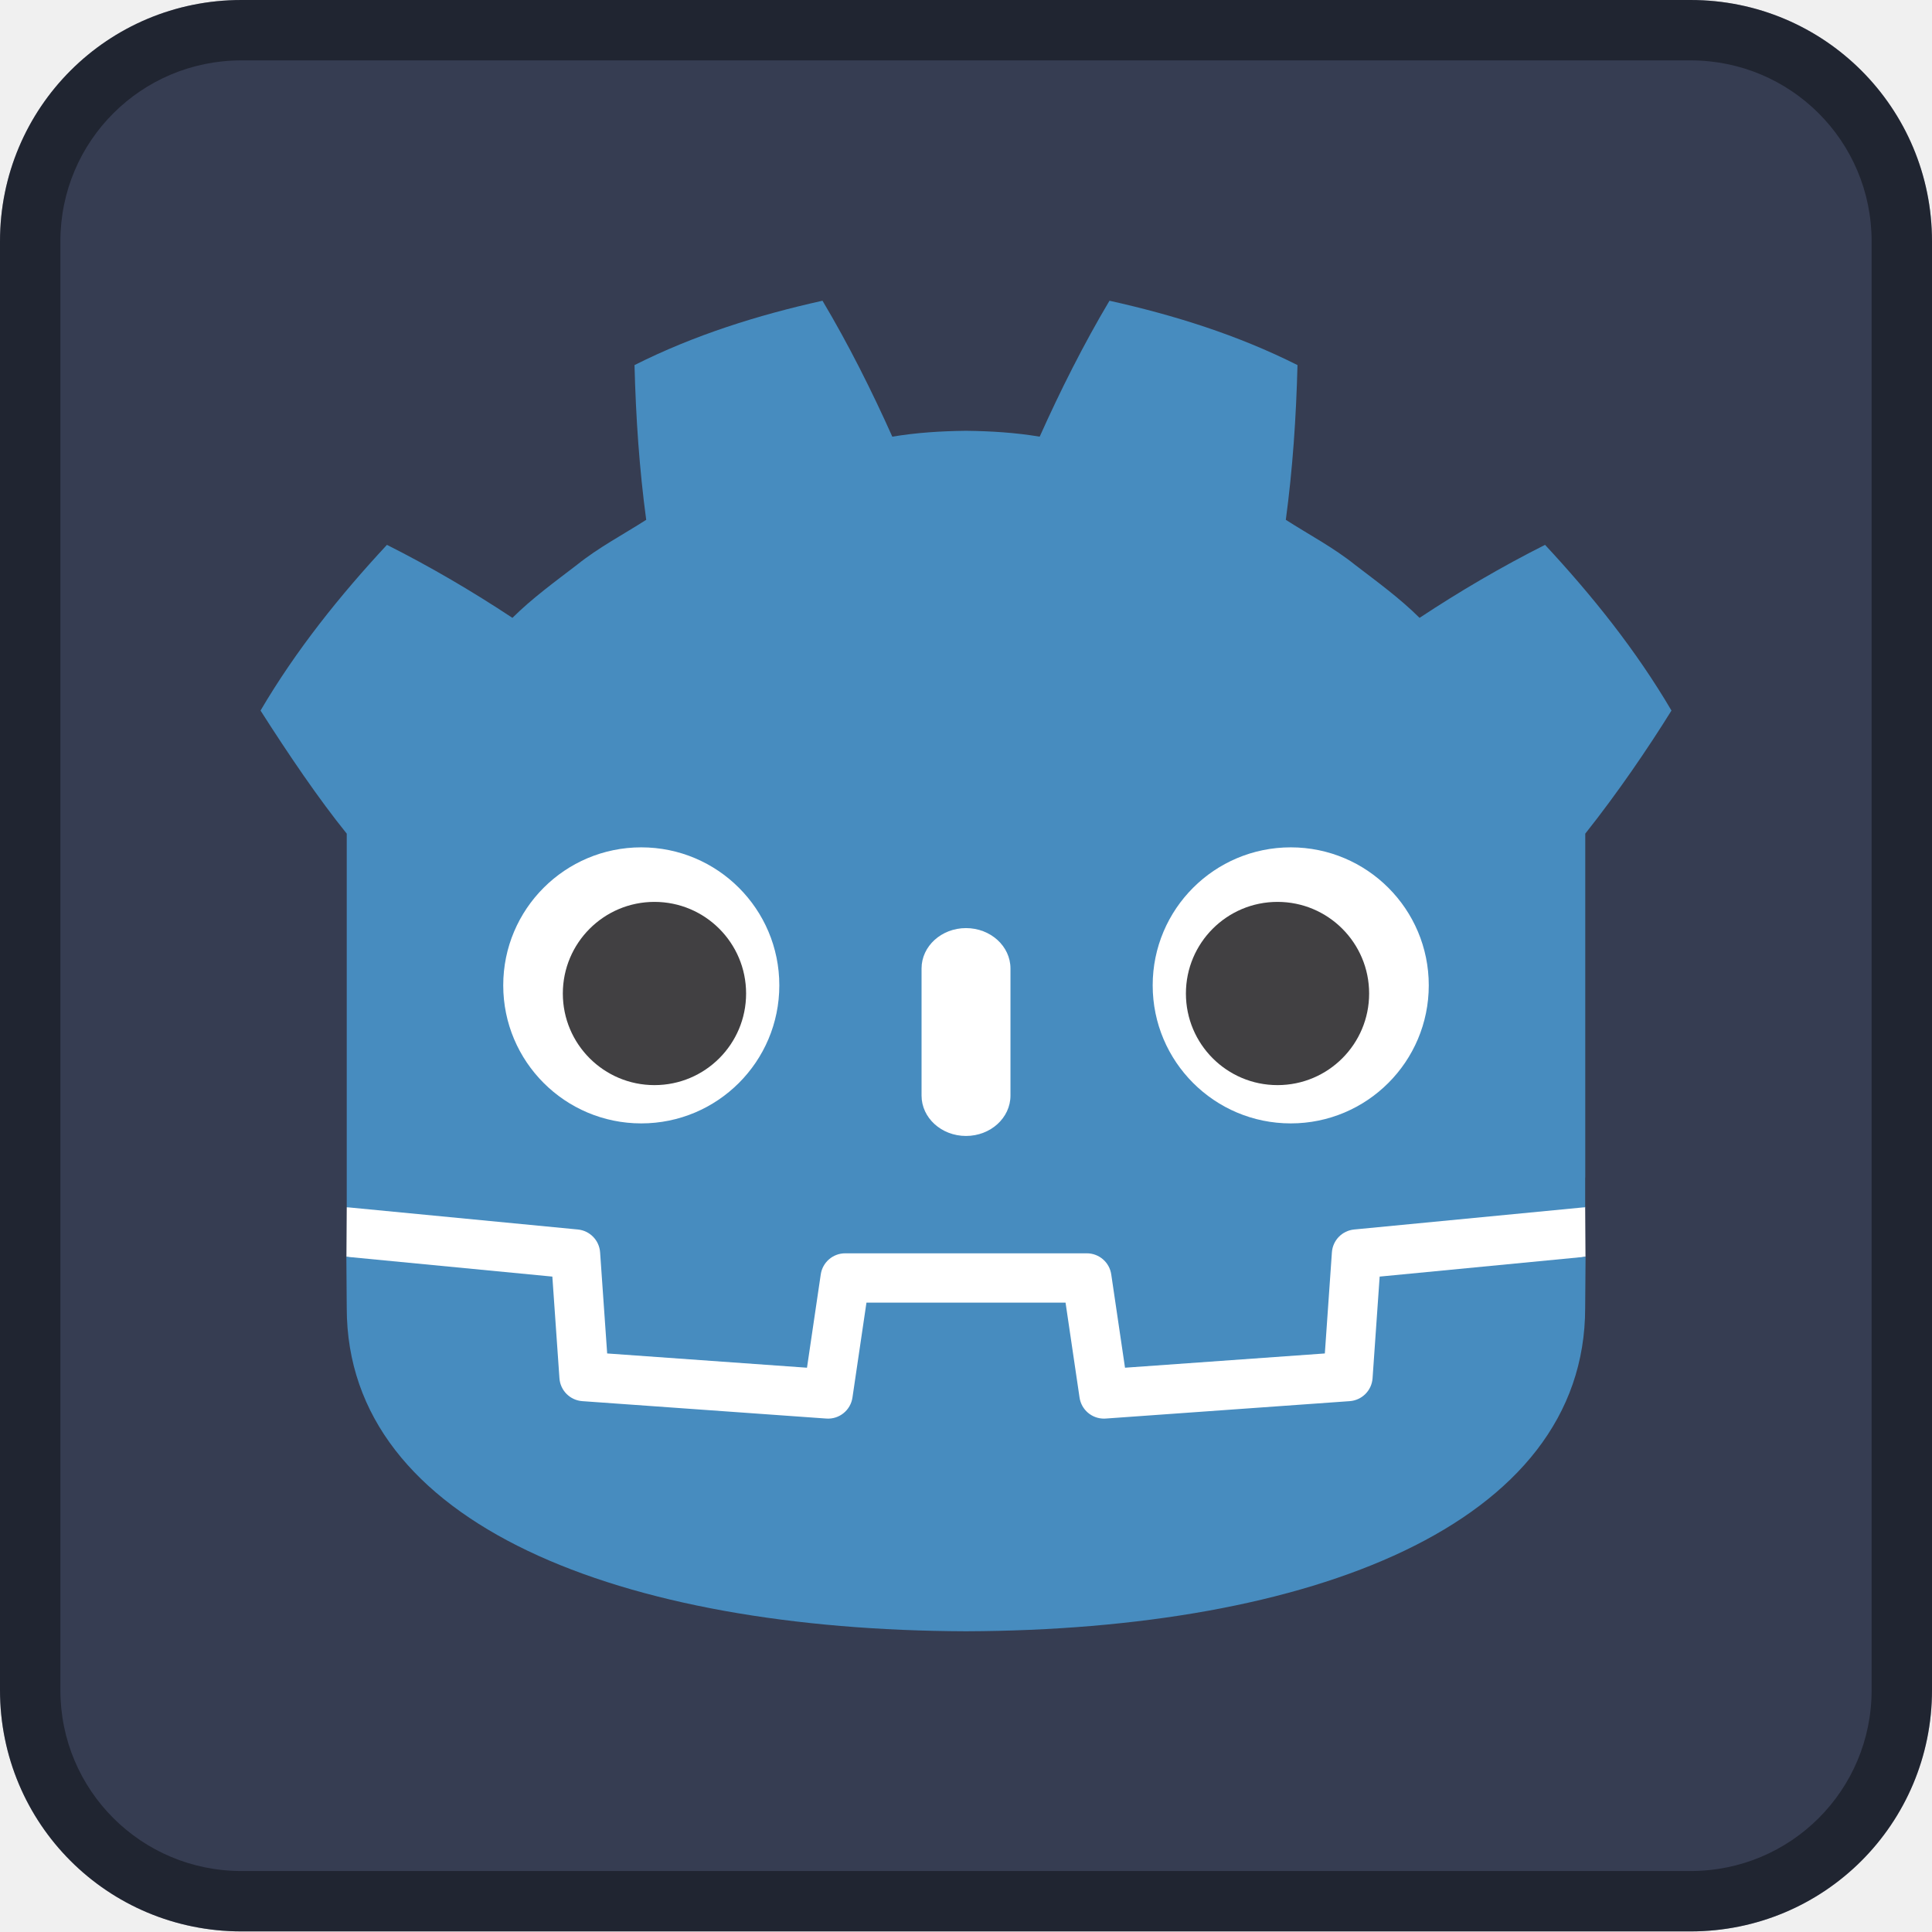
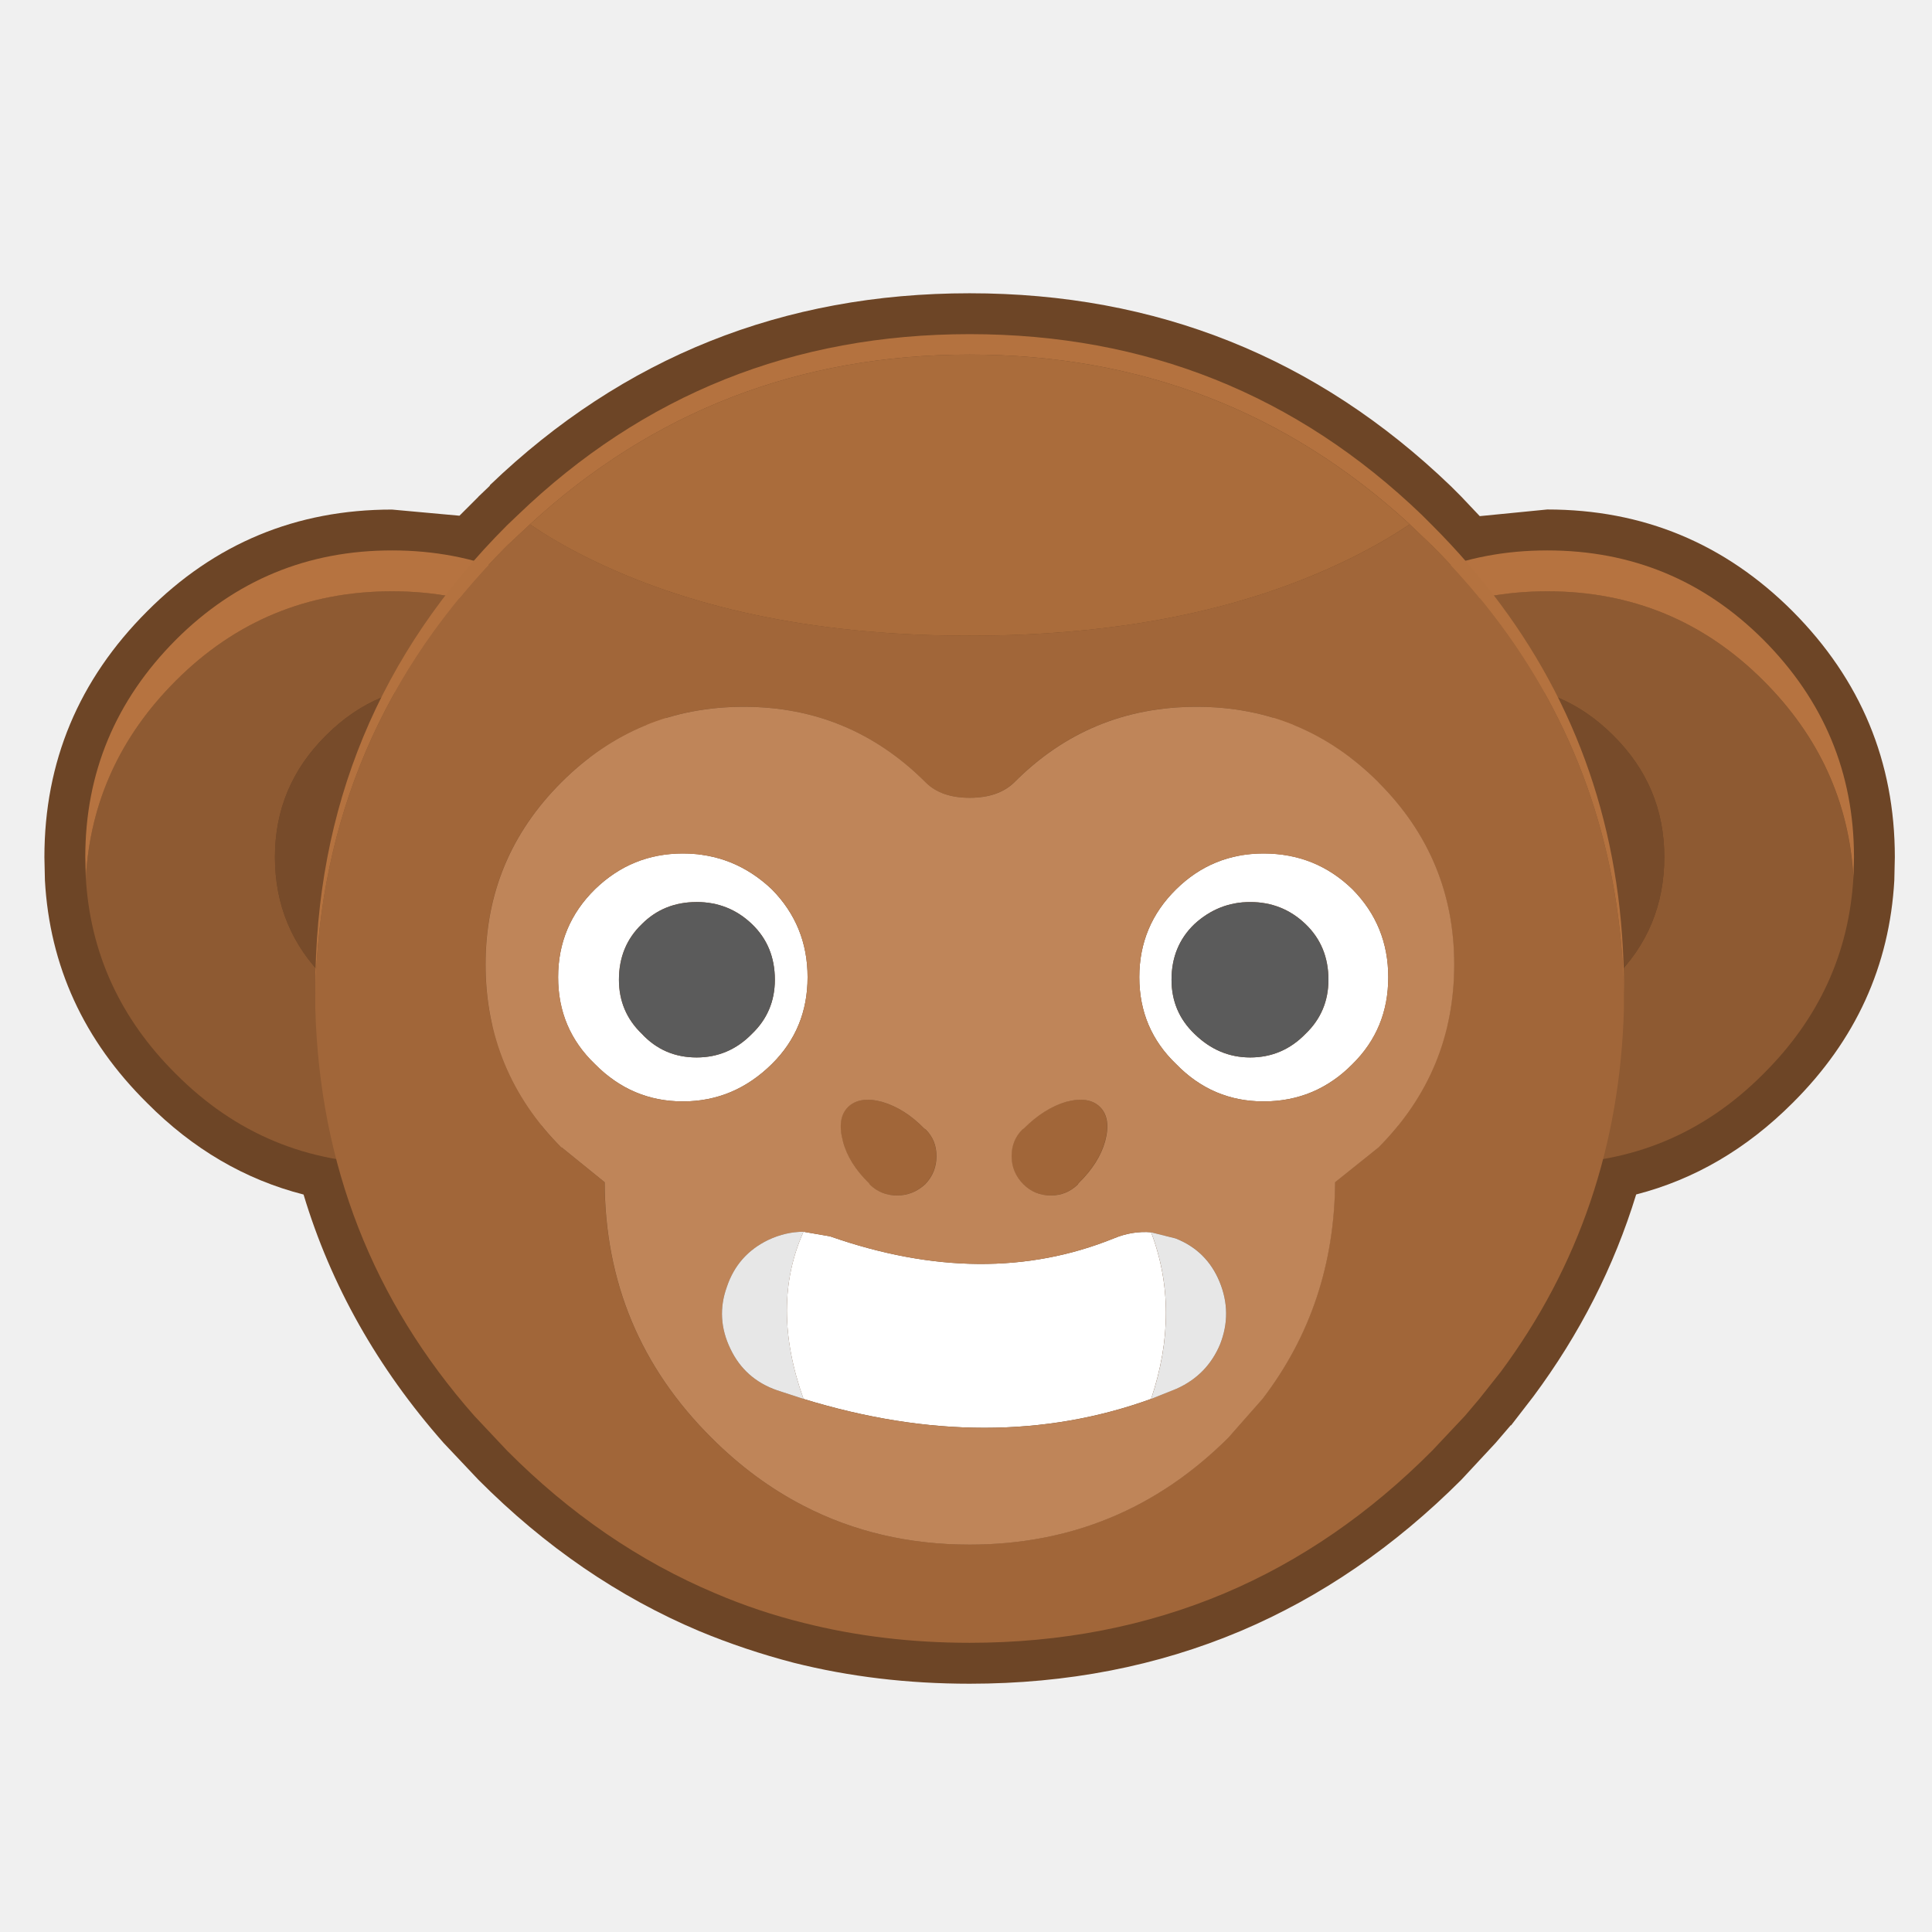
- <svg xmlns="http://www.w3.org/2000/svg" height="128" width="128">
-   <g transform="translate(32 32)">
-     <path d="m-16-32c-8.86 0-16 7.13-16 15.99v95.98c0 8.86 7.13 15.99 16 15.99h96c8.86 0 16-7.13 16-15.99v-95.98c0-8.85-7.14-15.99-16-15.99z" fill="#363d52" />
-     <path d="m-16-32c-8.86 0-16 7.13-16 15.99v95.98c0 8.86 7.13 15.99 16 15.99h96c8.86 0 16-7.13 16-15.99v-95.98c0-8.85-7.14-15.99-16-15.99zm0 4h96c6.64 0 12 5.35 12 11.99v95.98c0 6.64-5.35 11.99-12 11.99h-96c-6.64 0-12-5.35-12-11.99v-95.98c0-6.64 5.36-11.99 12-11.99z" fill-opacity=".4" />
-   </g>
-   <g stroke-width="9.927" transform="matrix(.1007308 0 0 .1007308 12.42592 2.256365)">
-     <path d="m0 0s-.325 1.994-.515 1.976l-36.182-3.491c-2.879-.278-5.115-2.574-5.317-5.459l-.994-14.247-27.992-1.997-1.904 12.912c-.424 2.872-2.932 5.037-5.835 5.037h-38.188c-2.902 0-5.41-2.165-5.834-5.037l-1.905-12.912-27.992 1.997-.994 14.247c-.202 2.886-2.438 5.182-5.317 5.46l-36.2 3.49c-.187.018-.324-1.978-.511-1.978l-.049-7.83 30.658-4.944 1.004-14.374c.203-2.91 2.551-5.263 5.463-5.472l38.551-2.75c.146-.01.29-.016.434-.016 2.897 0 5.401 2.166 5.825 5.038l1.959 13.286h28.005l1.959-13.286c.423-2.871 2.93-5.037 5.831-5.037.142 0 .284.005.423.015l38.556 2.75c2.911.209 5.26 2.562 5.463 5.472l1.003 14.374 30.645 4.966z" fill="#fff" transform="matrix(4.162611 0 0 -4.162611 919.2406 771.6719)" />
-     <path d="m0 0v-47.514-6.035-5.492c.108-.001.216-.005.323-.015l36.196-3.49c1.896-.183 3.382-1.709 3.514-3.609l1.116-15.978 31.574-2.253 2.175 14.747c.282 1.912 1.922 3.329 3.856 3.329h38.188c1.933 0 3.573-1.417 3.855-3.329l2.175-14.747 31.575 2.253 1.115 15.978c.133 1.9 1.618 3.425 3.514 3.609l36.182 3.49c.107.01.214.014.322.015v4.711l.015.005v54.325c5.097 6.416 9.923 13.494 13.621 19.449-5.651 9.62-12.575 18.217-19.976 26.182-6.864-3.455-13.531-7.369-19.828-11.534-3.151 3.132-6.7 5.694-10.186 8.372-3.425 2.751-7.285 4.768-10.946 7.118 1.09 8.117 1.629 16.108 1.846 24.448-9.446 4.754-19.519 7.906-29.708 10.17-4.068-6.837-7.788-14.241-11.028-21.479-3.842.642-7.702.88-11.567.926v.006c-.027 0-.052-.006-.075-.006-.024 0-.049.006-.073.006v-.006c-3.872-.046-7.729-.284-11.572-.926-3.238 7.238-6.956 14.642-11.03 21.479-10.184-2.264-20.258-5.416-29.703-10.17.216-8.34.755-16.331 1.848-24.448-3.668-2.35-7.523-4.367-10.949-7.118-3.481-2.678-7.036-5.24-10.188-8.372-6.297 4.165-12.962 8.079-19.828 11.534-7.401-7.965-14.321-16.562-19.974-26.182 4.443-6.974 9.208-13.983 13.621-19.449z" fill="#478cbf" transform="matrix(4.162611 0 0 -4.162611 104.6989 525.907)" />
-     <path d="m0 0-1.121-16.063c-.135-1.936-1.675-3.477-3.611-3.616l-38.555-2.751c-.094-.007-.188-.01-.281-.01-1.916 0-3.569 1.406-3.852 3.33l-2.211 14.994h-31.459l-2.211-14.994c-.297-2.018-2.101-3.469-4.133-3.32l-38.555 2.751c-1.936.139-3.476 1.68-3.611 3.616l-1.121 16.063-32.547 3.138c.015-3.498.06-7.33.06-8.093 0-34.374 43.605-50.896 97.781-51.086h.066.067c54.176.19 97.766 16.712 97.766 51.086 0 .777.047 4.593.063 8.093z" fill="#478cbf" transform="matrix(4.162611 0 0 -4.162611 784.0714 817.2428)" />
-     <path d="m0 0c0-12.052-9.765-21.815-21.813-21.815-12.042 0-21.81 9.763-21.81 21.815 0 12.044 9.768 21.802 21.81 21.802 12.048 0 21.813-9.758 21.813-21.802" fill="#fff" transform="matrix(4.162611 0 0 -4.162611 389.2148 625.671)" />
-     <path d="m0 0c0-7.994-6.479-14.473-14.479-14.473-7.996 0-14.479 6.479-14.479 14.473s6.483 14.479 14.479 14.479c8 0 14.479-6.485 14.479-14.479" fill="#414042" transform="matrix(4.162611 0 0 -4.162611 367.3669 631.0568)" />
-     <path d="m0 0c-3.878 0-7.021 2.858-7.021 6.381v20.081c0 3.52 3.143 6.381 7.021 6.381s7.028-2.861 7.028-6.381v-20.081c0-3.523-3.15-6.381-7.028-6.381" fill="#fff" transform="matrix(4.162611 0 0 -4.162611 511.9934 724.7395)" />
-     <path d="m0 0c0-12.052 9.765-21.815 21.815-21.815 12.041 0 21.808 9.763 21.808 21.815 0 12.044-9.767 21.802-21.808 21.802-12.05 0-21.815-9.758-21.815-21.802" fill="#fff" transform="matrix(4.162611 0 0 -4.162611 634.7871 625.671)" />
-     <path d="m0 0c0-7.994 6.477-14.473 14.471-14.473 8.002 0 14.479 6.479 14.479 14.473s-6.477 14.479-14.479 14.479c-7.994 0-14.471-6.485-14.471-14.479" fill="#414042" transform="matrix(4.162611 0 0 -4.162611 656.6406 631.0568)" />
+ <svg xmlns="http://www.w3.org/2000/svg" width="50mm" height="50mm" viewBox="0 0 50 50" version="1.1" id="svg952">
+   <defs id="defs949" />
+   <g id="layer1" transform="translate(6.881126,-82.08442)">
+     <path stroke="none" fill="#6d4526" d="m 5.499,94.939 0.291,-0.278 0.013,-0.026 q 5.173,-4.961 12.409,-4.961 7.263,0 12.449,4.987 l 0.013,0.013 0.265,0.265 0.476,0.503 1.746,-0.172 q 3.717,0 6.35,2.633 2.646,2.659 2.646,6.363 l -0.013,0.582 v 0.013 q -0.185,3.334 -2.633,5.768 -1.786,1.786 -4.048,2.368 -0.86,2.805 -2.659,5.226 l -0.582,0.754 v -0.013 l -0.397,0.463 -0.886,0.953 q -2.593,2.593 -5.715,3.916 -3.228,1.363 -7.011,1.363 -2.394,0 -4.551,-0.542 -1.27,-0.331 -2.447,-0.82 -3.135,-1.323 -5.715,-3.916 l -0.9,-0.953 q -2.566,-2.91 -3.625,-6.429 -2.275,-0.582 -4.048,-2.368 -2.461,-2.434 -2.646,-5.768 v -0.013 l -0.013,-0.582 q 0,-3.704 2.659,-6.363 2.619,-2.633 6.337,-2.633 l 1.746,0.159 0.489,-0.489" id="path126" style="stroke-width:0.265" />
+     <path stroke="none" fill="#8e5a32" d="m 36.191,104.265 q 0,-1.839 -1.323,-3.149 -1.31,-1.31 -3.135,-1.31 -1.865,0 -3.175,1.31 -1.323,1.31 -1.323,3.149 0,1.865 1.323,3.162 1.31,1.336 3.175,1.336 1.826,0 3.135,-1.336 1.323,-1.296 1.323,-3.162 m -35.957,0 q 0,1.865 1.323,3.162 1.31,1.336 3.135,1.336 1.865,0 3.175,-1.336 1.323,-1.296 1.323,-3.162 0,-1.839 -1.323,-3.149 -1.31,-1.31 -3.175,-1.31 -1.826,0 -3.135,1.31 -1.323,1.31 -1.323,3.149 m -4.895,0.529 q 0.172,-2.937 2.328,-5.093 2.315,-2.315 5.596,-2.315 3.268,0 5.622,2.315 2.13,2.156 2.302,5.093 -0.172,2.937 -2.302,5.08 -2.355,2.328 -5.622,2.328 -3.281,0 -5.596,-2.328 -2.156,-2.143 -2.328,-5.08 m 45.746,0 q -0.172,2.937 -2.328,5.08 -2.315,2.328 -5.596,2.328 -3.268,0 -5.622,-2.328 -2.13,-2.143 -2.302,-5.08 0.172,-2.937 2.302,-5.093 2.355,-2.315 5.622,-2.315 3.281,0 5.596,2.315 2.156,2.156 2.328,5.093" id="path128" style="stroke-width:0.265" />
+     <path stroke="none" fill="#b67340" d="m -4.661,104.795 -0.013,-0.529 q 0,-3.268 2.342,-5.622 2.315,-2.315 5.596,-2.315 3.268,0 5.622,2.315 2.315,2.355 2.315,5.622 l -0.013,0.529 q -0.172,-2.937 -2.302,-5.093 -2.355,-2.315 -5.622,-2.315 -3.281,0 -5.596,2.315 -2.156,2.156 -2.328,5.093 m 29.898,0 -0.013,-0.529 q 0,-3.268 2.315,-5.622 2.355,-2.315 5.622,-2.315 3.281,0 5.596,2.315 2.342,2.355 2.342,5.622 l -0.013,0.529 q -0.172,-2.937 -2.328,-5.093 -2.315,-2.315 -5.596,-2.315 -3.268,0 -5.622,2.315 -2.13,2.156 -2.302,5.093" id="path130" style="stroke-width:0.265" />
+     <path stroke="none" fill="#774b2a" d="m 0.234,104.265 q 0,-1.839 1.323,-3.149 1.31,-1.31 3.135,-1.31 1.865,0 3.175,1.31 1.323,1.31 1.323,3.149 0,1.865 -1.323,3.162 -1.31,1.336 -3.175,1.336 -1.826,0 -3.135,-1.336 -1.323,-1.296 -1.323,-3.162 m 35.957,0 q 0,1.865 -1.323,3.162 -1.31,1.336 -3.135,1.336 -1.865,0 -3.175,-1.336 -1.323,-1.296 -1.323,-3.162 0,-1.839 1.323,-3.149 1.31,-1.31 3.175,-1.31 1.826,0 3.135,1.31 1.323,1.31 1.323,3.149" id="path132" style="stroke-width:0.265" />
+     <path stroke="none" fill="#a16639" d="m 35.146,107.798 v 0.132 0.265 q -0.146,5.292 -3.188,9.393 l -0.556,0.701 -0.37,0.437 -0.847,0.9 q -2.434,2.447 -5.371,3.691 -3.043,1.283 -6.601,1.283 -2.262,0 -4.299,-0.516 -1.177,-0.291 -2.289,-0.767 -2.95,-1.244 -5.384,-3.691 L 5.393,118.725 Q 1.451,114.253 1.279,108.194 v -0.265 -0.132 q 0.146,-6.773 4.961,-11.589 l 0.595,-0.556 q 0.728,0.503 1.693,0.966 4.008,1.918 9.684,1.918 5.675,0 9.684,-1.918 0.966,-0.463 1.707,-0.966 l 0.582,0.556 q 0.979,0.979 1.773,2.051 3.069,4.154 3.188,9.538 m -6.35,-5.464 q -1.958,-1.958 -4.71,-1.958 -2.778,0 -4.723,1.958 -0.41,0.397 -1.151,0.397 -0.741,0 -1.138,-0.397 -1.958,-1.958 -4.71,-1.958 -2.765,0 -4.723,1.958 -1.958,1.958 -1.958,4.71 0,2.765 1.958,4.736 h 0.013 l 1.111,0.9 q 0.013,3.876 2.765,6.615 1.098,1.098 2.381,1.759 1.945,1.005 4.299,1.005 3.916,0 6.694,-2.765 l 0.886,-1.005 q 1.852,-2.421 1.879,-5.609 l 1.124,-0.9 q 1.958,-1.971 1.958,-4.736 0,-2.752 -1.958,-4.71 m -9.181,8.956 q 0.516,-0.516 1.085,-0.688 0.595,-0.159 0.886,0.132 0.291,0.291 0.132,0.886 -0.159,0.569 -0.688,1.085 l -0.026,0.04 q -0.291,0.278 -0.688,0.278 -0.423,0 -0.714,-0.291 -0.304,-0.304 -0.304,-0.728 0,-0.41 0.278,-0.688 l 0.04,-0.026 m -2.553,1.442 q -0.318,0.291 -0.728,0.291 -0.41,0 -0.701,-0.278 l -0.026,-0.04 q -0.529,-0.516 -0.675,-1.085 -0.159,-0.595 0.132,-0.886 0.304,-0.291 0.886,-0.132 0.582,0.172 1.085,0.688 l 0.04,0.026 q 0.278,0.278 0.278,0.688 0,0.423 -0.291,0.728" id="path134" style="stroke-width:0.265" />
+     <path stroke="none" fill="#aa6c3b" d="m 6.835,95.653 q 4.776,-4.392 11.377,-4.392 6.615,0 11.39,4.392 -0.741,0.503 -1.707,0.966 -4.008,1.918 -9.684,1.918 -5.675,0 -9.684,-1.918 -0.966,-0.463 -1.693,-0.966" id="path136" style="stroke-width:0.265" />
+     <path stroke="none" fill="#b4723f" d="M 6.835,95.653 6.24,96.209 Q 1.425,101.024 1.279,107.798 v -0.132 q 0,-7.025 4.961,-11.986 l 0.278,-0.265 q 4.868,-4.683 11.695,-4.683 6.839,0 11.708,4.683 l 0.265,0.265 q 0.979,0.979 1.773,2.051 3.188,4.299 3.188,9.935 v 0.132 Q 35.027,102.413 31.957,98.259 31.164,97.188 30.185,96.209 l -0.582,-0.556 q -4.776,-4.392 -11.39,-4.392 -6.601,0 -11.377,4.392" id="path138" style="stroke-width:0.265" />
+     <path stroke="none" fill="#ffffff" d="m 27.499,107.44 q 0,-0.873 -0.595,-1.442 -0.595,-0.569 -1.429,-0.569 -0.82,0 -1.442,0.569 -0.595,0.569 -0.595,1.442 0,0.833 0.595,1.402 0.622,0.609 1.442,0.609 0.833,0 1.429,-0.609 0.595,-0.569 0.595,-1.402 m 1.548,-0.066 q 0,1.336 -0.926,2.249 -0.953,0.966 -2.302,0.966 -1.323,0 -2.262,-0.966 -0.953,-0.913 -0.953,-2.249 0,-1.336 0.953,-2.275 0.939,-0.926 2.262,-0.926 1.349,0 2.302,0.926 0.926,0.939 0.926,2.275 m -6.138,6.601 q 0.767,2.024 0,4.313 -4.128,1.495 -8.996,0 -0.86,-2.408 0,-4.326 l 0.688,0.119 q 4.008,1.402 7.342,0.053 0.476,-0.198 0.966,-0.159 M 7.563,107.374 q 0,-1.336 0.953,-2.275 0.953,-0.926 2.275,-0.926 1.323,0 2.302,0.926 0.926,0.939 0.926,2.275 0,1.336 -0.926,2.249 -0.979,0.966 -2.302,0.966 -1.323,0 -2.275,-0.966 -0.953,-0.913 -0.953,-2.249 m 1.574,0.066 q 0,0.833 0.595,1.402 0.569,0.609 1.416,0.609 0.833,0 1.429,-0.609 0.595,-0.569 0.595,-1.402 0,-0.873 -0.595,-1.442 -0.595,-0.569 -1.429,-0.569 -0.847,0 -1.416,0.569 -0.595,0.569 -0.595,1.442" id="path140" style="stroke-width:0.265" />
+     <path stroke="none" fill="#5b5b5b" d="m 9.137,107.44 q 0,-0.873 0.595,-1.442 0.569,-0.569 1.416,-0.569 0.833,0 1.429,0.569 0.595,0.569 0.595,1.442 0,0.833 -0.595,1.402 -0.595,0.609 -1.429,0.609 -0.847,0 -1.416,-0.609 -0.595,-0.569 -0.595,-1.402 m 18.362,0 q 0,0.833 -0.595,1.402 -0.595,0.609 -1.429,0.609 -0.82,0 -1.442,-0.609 -0.595,-0.569 -0.595,-1.402 0,-0.873 0.595,-1.442 0.622,-0.569 1.442,-0.569 0.833,0 1.429,0.569 0.595,0.569 0.595,1.442" id="path142" style="stroke-width:0.265" />
+     <path stroke="none" fill="#bf8559" d="m 29.047,107.374 q 0,-1.336 -0.926,-2.275 -0.953,-0.926 -2.302,-0.926 -1.323,0 -2.262,0.926 -0.953,0.939 -0.953,2.275 0,1.336 0.953,2.249 0.939,0.966 2.262,0.966 1.349,0 2.302,-0.966 0.926,-0.913 0.926,-2.249 m -0.251,-5.04 q 1.958,1.958 1.958,4.71 0,2.765 -1.958,4.736 l -1.124,0.9 q -0.026,3.188 -1.879,5.609 l -0.886,1.005 q -2.778,2.765 -6.694,2.765 -2.355,0 -4.299,-1.005 -1.283,-0.661 -2.381,-1.759 -2.752,-2.738 -2.765,-6.615 l -1.111,-0.9 h -0.013 q -1.958,-1.971 -1.958,-4.736 0,-2.752 1.958,-4.71 1.958,-1.958 4.723,-1.958 2.752,0 4.71,1.958 0.397,0.397 1.138,0.397 0.741,0 1.151,-0.397 1.945,-1.958 4.723,-1.958 2.752,0 4.71,1.958 m -9.181,8.956 -0.04,0.026 q -0.278,0.278 -0.278,0.688 0,0.423 0.304,0.728 0.291,0.291 0.714,0.291 0.397,0 0.688,-0.278 l 0.026,-0.04 q 0.529,-0.516 0.688,-1.085 0.159,-0.595 -0.132,-0.886 -0.291,-0.291 -0.886,-0.132 -0.569,0.172 -1.085,0.688 m -2.553,1.442 q 0.291,-0.304 0.291,-0.728 0,-0.41 -0.278,-0.688 l -0.04,-0.026 q -0.503,-0.516 -1.085,-0.688 -0.582,-0.159 -0.886,0.132 -0.291,0.291 -0.132,0.886 0.146,0.569 0.675,1.085 l 0.026,0.04 q 0.291,0.278 0.701,0.278 0.41,0 0.728,-0.291 m 5.847,5.556 0.661,-0.265 q 0.794,-0.357 1.124,-1.151 0.318,-0.807 -0.013,-1.614 -0.331,-0.807 -1.138,-1.124 l -0.635,-0.159 q -0.489,-0.04 -0.966,0.159 -3.334,1.349 -7.342,-0.053 l -0.688,-0.119 q -0.463,0 -0.913,0.212 -0.794,0.384 -1.072,1.217 -0.291,0.807 0.093,1.601 0.37,0.781 1.204,1.072 l 0.688,0.225 q 4.868,1.495 8.996,0 M 7.563,107.374 q 0,1.336 0.953,2.249 0.953,0.966 2.275,0.966 1.323,0 2.302,-0.966 0.926,-0.913 0.926,-2.249 0,-1.336 -0.926,-2.275 -0.979,-0.926 -2.302,-0.926 -1.323,0 -2.275,0.926 -0.953,0.939 -0.953,2.275" id="path144" style="stroke-width:0.265" />
+     <path stroke="none" fill="#e7e7e7" d="m 22.909,113.976 0.635,0.159 q 0.807,0.318 1.138,1.124 0.331,0.807 0.013,1.614 -0.331,0.794 -1.124,1.151 l -0.661,0.265 q 0.767,-2.289 0,-4.313 m -8.996,4.313 -0.688,-0.225 q -0.833,-0.291 -1.204,-1.072 -0.384,-0.794 -0.093,-1.601 0.278,-0.833 1.072,-1.217 0.45,-0.212 0.913,-0.212 -0.86,1.918 0,4.326" id="path146" style="stroke-width:0.265" />
  </g>
</svg>
